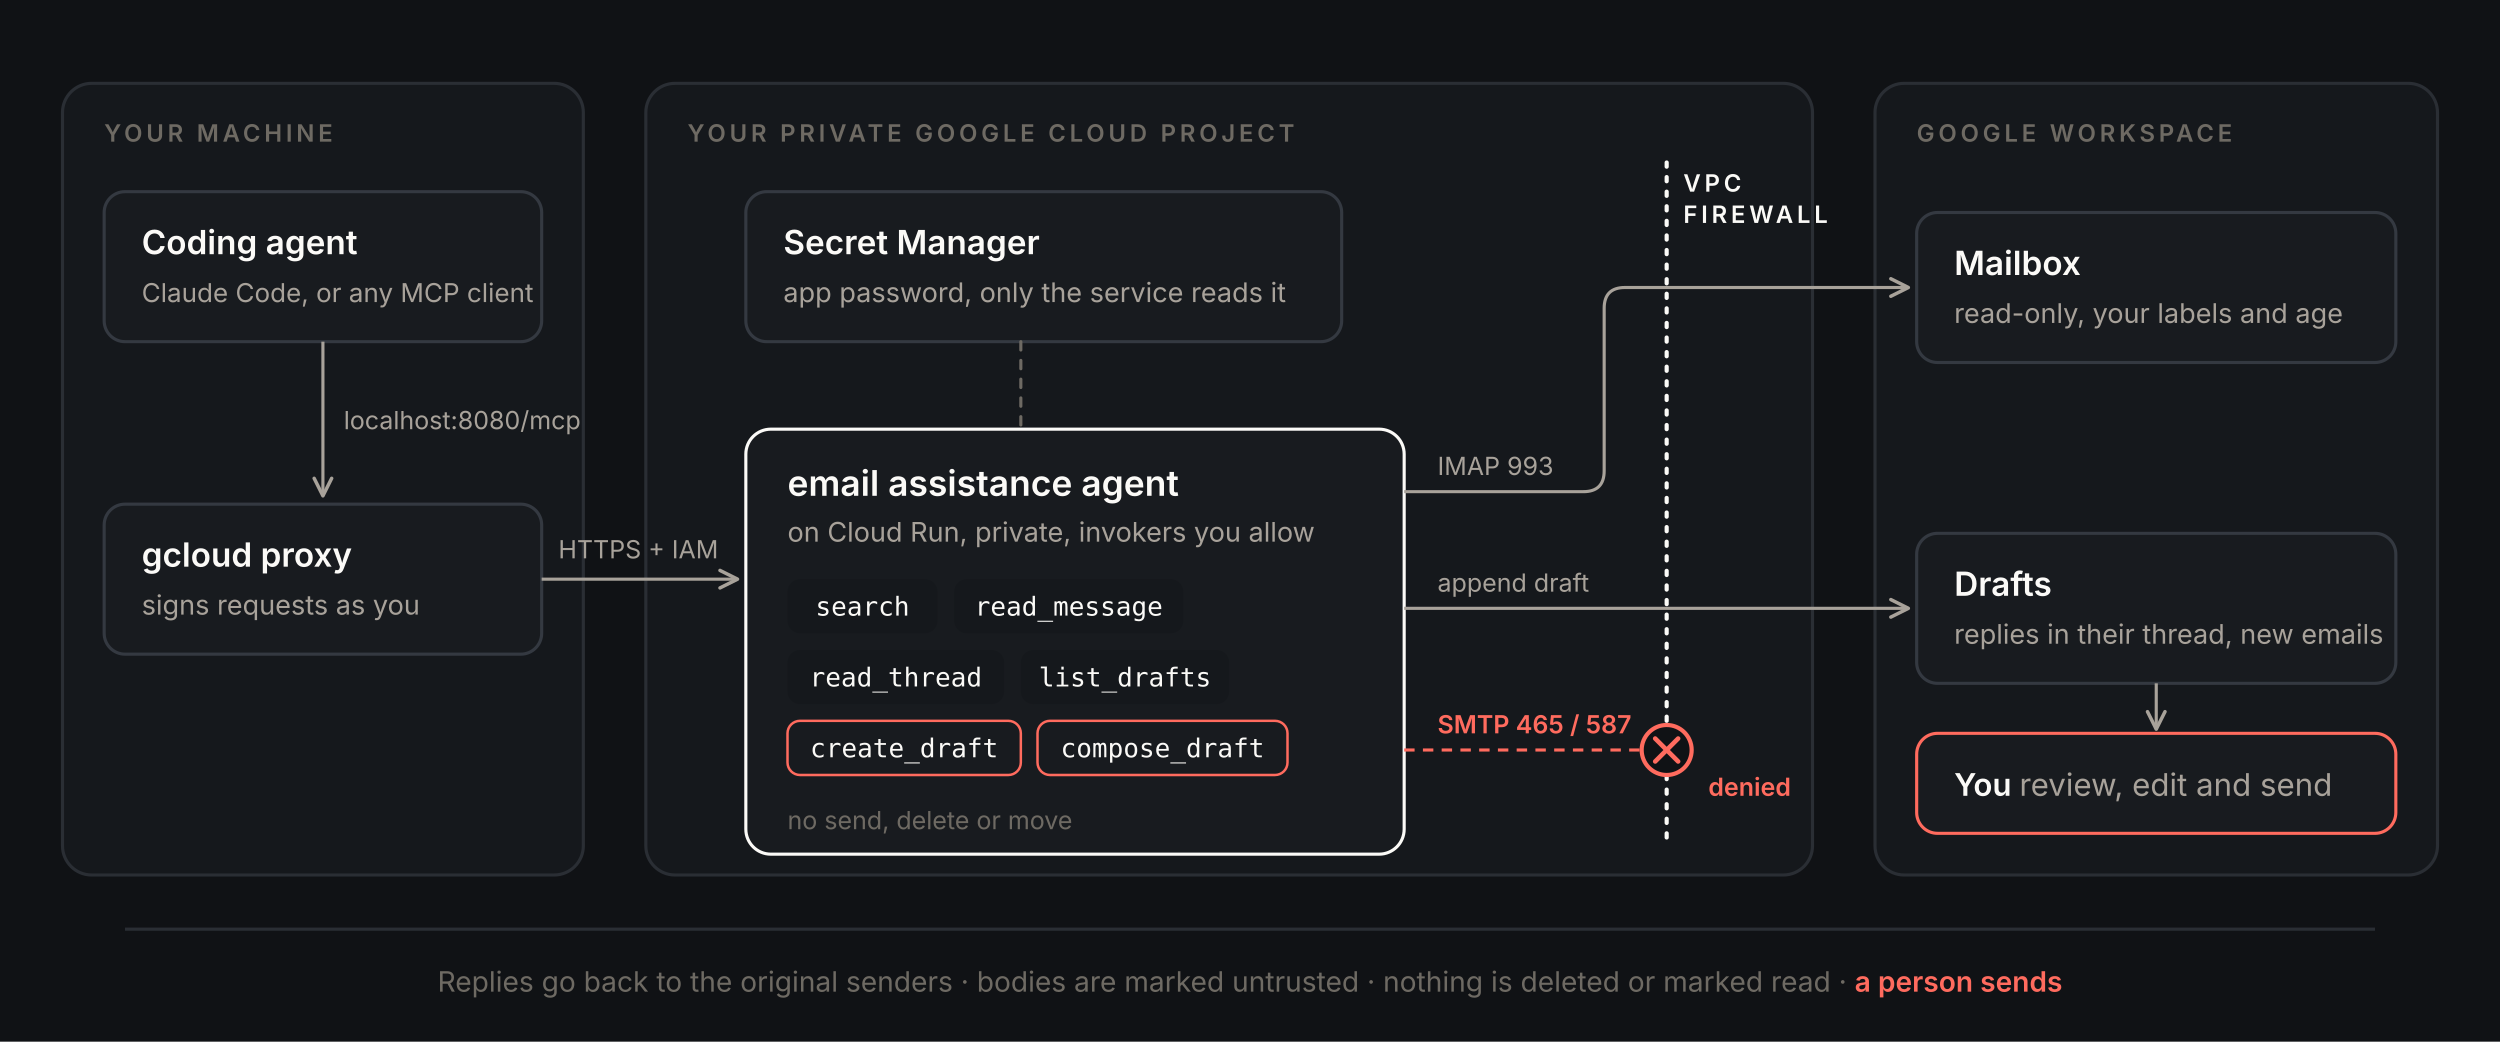
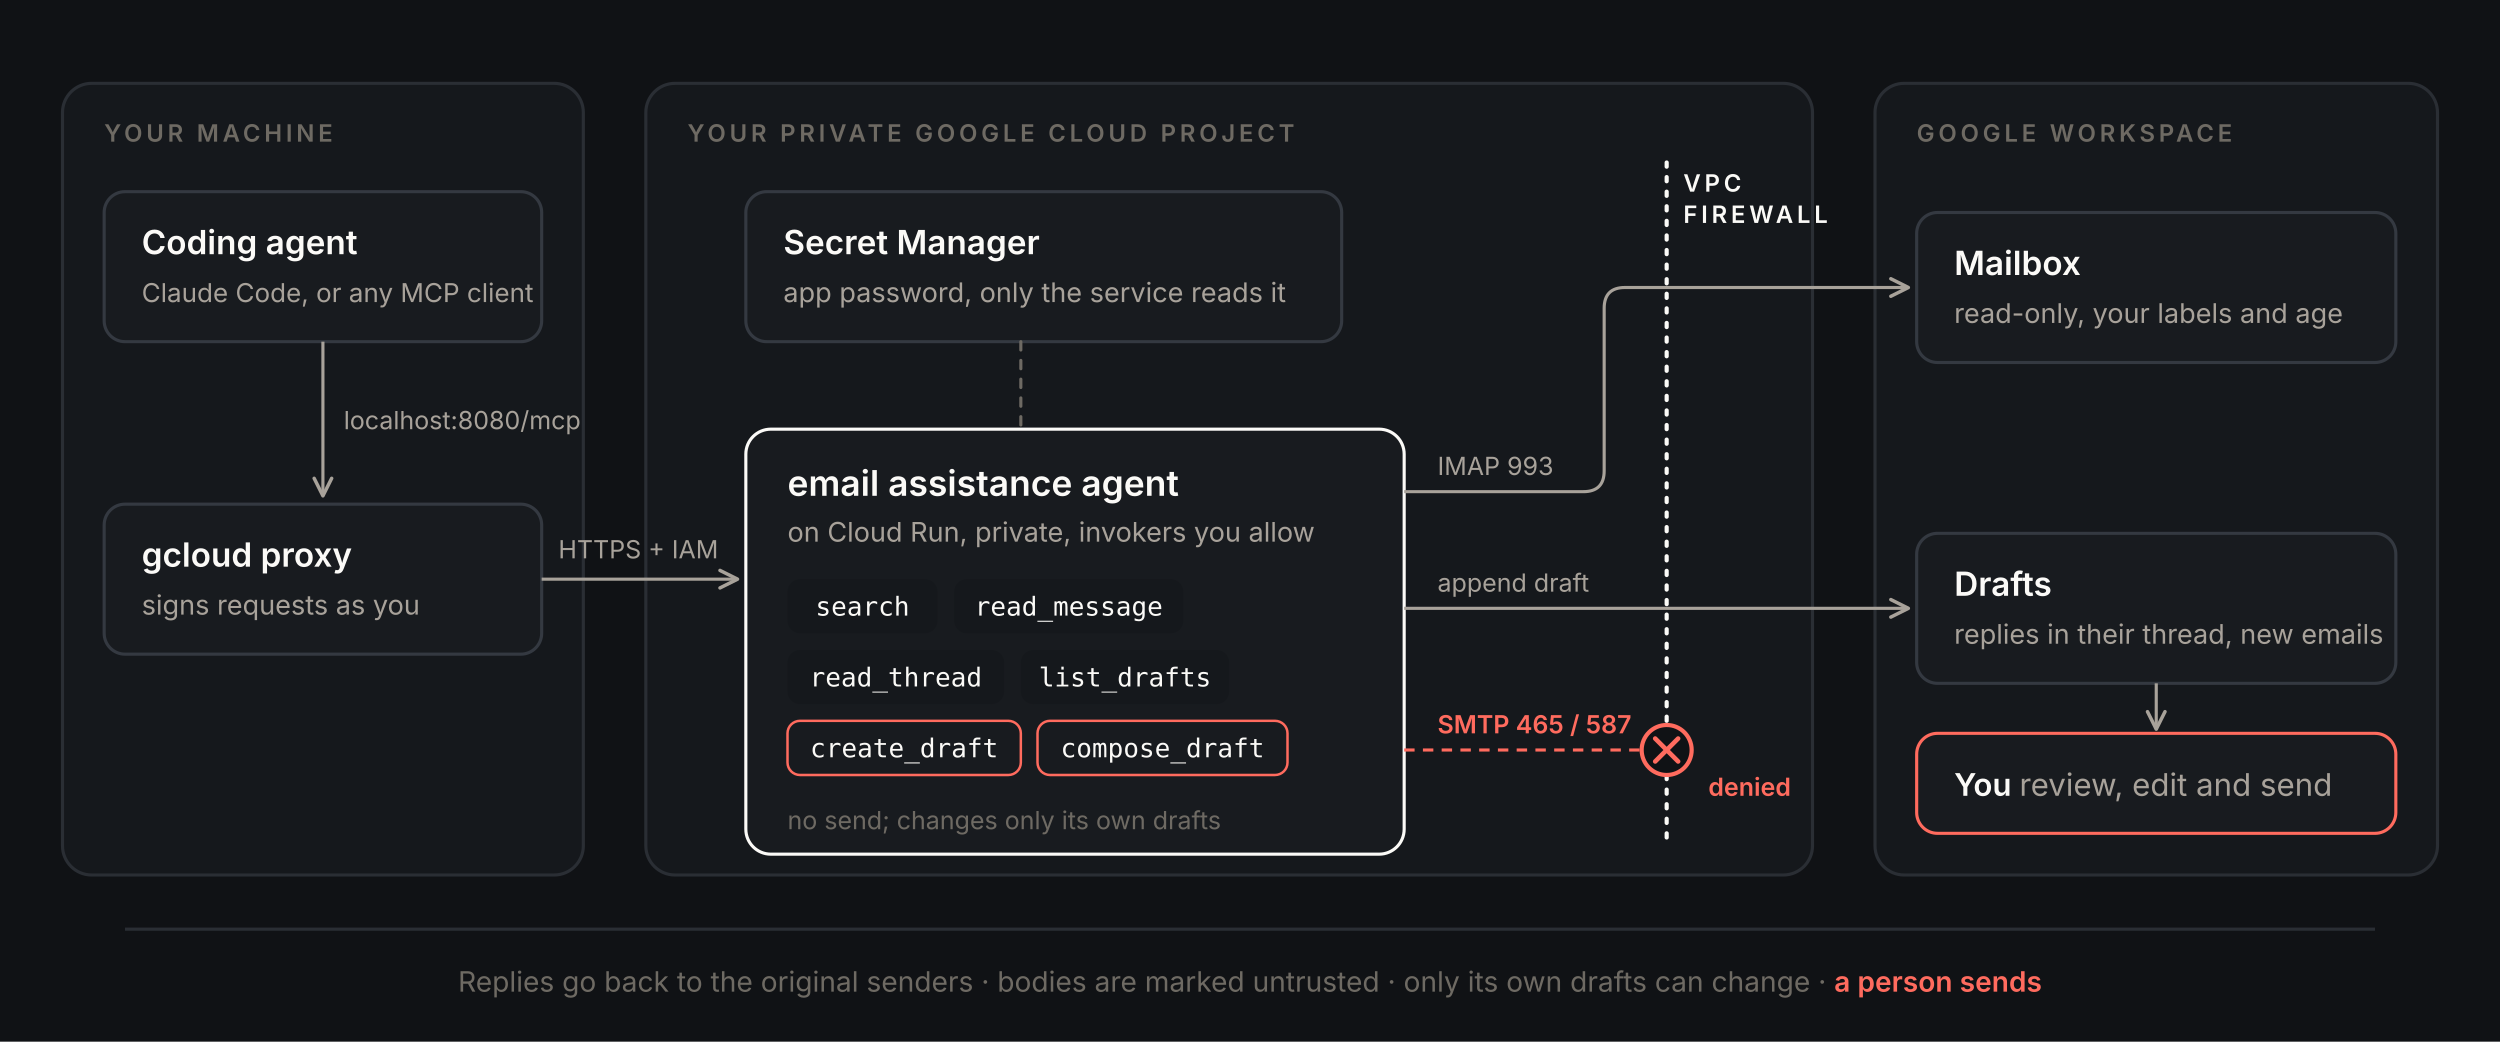
- <svg xmlns="http://www.w3.org/2000/svg" width="1200" height="500" viewBox="0 0 1200 500" role="img" aria-label="Where each part runs, and where sending stops. On your machine, your coding agent talks MCP to localhost, where a gcloud proxy signs each request with your Google identity. In your private Google Cloud project, the email assistance agent service on Cloud Run accepts only invokers you allow; it reads the app password from Secret Manager, which nobody else can read, and offers six tools: search, read_message, read_thread, list_drafts, create_draft and compose_draft. All its traffic leaves through a VPC firewall. IMAP on port 993 passes, so it can read your mailbox within the labels and age you allow and append drafts, replies in their thread or new emails, to the Drafts folder. SMTP on ports 465 and 587 is denied at the firewall, so it cannot send. In Google Workspace, you review the draft, edit it and send it yourself. Replies go back to the original senders, bodies are marked untrusted, nothing is deleted or marked read, and a person sends.">
+ <svg xmlns="http://www.w3.org/2000/svg" width="1200" height="500" viewBox="0 0 1200 500" role="img" aria-label="Where each part runs, and where sending stops. On your machine, your coding agent talks MCP to localhost, where a gcloud proxy signs each request with your Google identity. In your private Google Cloud project, the email assistance agent service on Cloud Run accepts only invokers you allow; it reads the app password from Secret Manager, which nobody else can read, and offers eight tools: search, read_message, read_thread, list_drafts, create_draft, compose_draft, update_draft and delete_draft. All its traffic leaves through a VPC firewall. IMAP on port 993 passes, so it can read your mailbox within the labels and age you allow and append drafts, replies in their thread or new emails, to the Drafts folder. SMTP on ports 465 and 587 is denied at the firewall, so it cannot send. In Google Workspace, you review the draft, edit it and send it yourself. Replies go back to the original senders, bodies are marked untrusted, only its own drafts can be changed or deleted, and a person sends.">
  <defs>
    <marker id="arrow" viewBox="0 0 10 10" refX="9" refY="5" markerWidth="7" markerHeight="7" orient="auto-start-reverse">
      <path d="M1 1 L9 5 L1 9" fill="none" stroke="#A8A29A" stroke-width="1.6" stroke-linecap="round" stroke-linejoin="round" />
    </marker>
  </defs>
  <rect width="1200" height="500" fill="#101215" />
  <g font-family="Inter, Archivo, ui-sans-serif, -apple-system, Segoe UI, Helvetica, Arial, sans-serif">
    <rect x="30" y="40" width="250" height="380" rx="14" fill="#15181C" stroke="#2A2E34" stroke-width="1.5" />
    <text x="50" y="68" font-size="11.5" font-weight="600" letter-spacing="1.8" fill="#6E6A63">YOUR MACHINE</text>
    <rect x="310" y="40" width="560" height="380" rx="14" fill="#15181C" stroke="#2A2E34" stroke-width="1.5" />
    <text x="330" y="68" font-size="11.5" font-weight="600" letter-spacing="1.8" fill="#6E6A63">YOUR PRIVATE GOOGLE CLOUD PROJECT</text>
    <rect x="900" y="40" width="270" height="380" rx="14" fill="#15181C" stroke="#2A2E34" stroke-width="1.5" />
    <text x="920" y="68" font-size="11.5" font-weight="600" letter-spacing="1.8" fill="#6E6A63">GOOGLE WORKSPACE</text>
    <rect x="50" y="92" width="210" height="72" rx="10" fill="#181B1F" stroke="#343941" stroke-width="1.5" />
    <text x="68" y="122" font-size="16" font-weight="600" fill="#FBFAF7">Coding agent</text>
    <text x="68" y="145" font-size="12.5" fill="#A8A29A">Claude Code, or any MCP client</text>
    <path d="M155 164 V238" stroke="#A8A29A" stroke-width="1.5" marker-end="url(#arrow)" />
    <text x="165" y="206" font-size="12" fill="#A8A29A">localhost:8080/mcp</text>
    <rect x="50" y="242" width="210" height="72" rx="10" fill="#181B1F" stroke="#343941" stroke-width="1.5" />
    <text x="68" y="272" font-size="16" font-weight="600" fill="#FBFAF7">gcloud proxy</text>
    <text x="68" y="295" font-size="13" fill="#A8A29A">signs requests as you</text>
    <path d="M260 278 H354" stroke="#A8A29A" stroke-width="1.5" marker-end="url(#arrow)" />
    <text x="268" y="268" font-size="12" fill="#A8A29A">HTTPS + IAM</text>
    <rect x="358" y="92" width="286" height="72" rx="10" fill="#181B1F" stroke="#343941" stroke-width="1.5" />
    <text x="376" y="122" font-size="16" font-weight="600" fill="#FBFAF7">Secret Manager</text>
    <text x="376" y="145" font-size="13" fill="#A8A29A">app password, only the service reads it</text>
    <path d="M490 164 V206" stroke="#6E6A63" stroke-width="1.5" stroke-dasharray="4 5" stroke-linecap="round" />
    <rect x="358" y="206" width="316" height="204" rx="12" fill="#181B1F" stroke="#FBFAF7" stroke-width="1.5" />
    <text x="378" y="238" font-size="17" font-weight="600" fill="#FBFAF7">email assistance agent</text>
    <text x="378" y="260" font-size="13" fill="#A8A29A">on Cloud Run, private, invokers you allow</text>
    <g font-size="12.5" font-family="ui-monospace, SFMono-Regular, Menlo, Consolas, monospace" fill="#FBFAF7">
      <rect x="378" y="278" width="72" height="26" rx="6" fill="#15181C" />
      <text x="414" y="295.5" text-anchor="middle">search</text>
      <rect x="458" y="278" width="110" height="26" rx="6" fill="#15181C" />
      <text x="513" y="295.5" text-anchor="middle">read_message</text>
      <rect x="378" y="312" width="104" height="26" rx="6" fill="#15181C" />
      <text x="430" y="329.5" text-anchor="middle">read_thread</text>
      <rect x="490" y="312" width="100" height="26" rx="6" fill="#15181C" />
      <text x="540" y="329.5" text-anchor="middle">list_drafts</text>
      <rect x="378" y="346" width="112" height="26" rx="6" fill="#181B1F" stroke="#FF6B5E" stroke-width="1.2" />
      <text x="434" y="363.5" text-anchor="middle">create_draft</text>
      <rect x="498" y="346" width="120" height="26" rx="6" fill="#181B1F" stroke="#FF6B5E" stroke-width="1.2" />
      <text x="558" y="363.5" text-anchor="middle">compose_draft</text>
    </g>
-     <text x="378" y="398" font-size="12" fill="#6E6A63">no send, delete or move</text>
+     <text x="378" y="398" font-size="12" fill="#6E6A63">no send; changes only its own drafts</text>
    <path d="M800 78 V404" stroke="#FBFAF7" stroke-width="2" stroke-dasharray="2 5" stroke-linecap="round" />
    <text x="808" y="92" font-size="11.5" font-weight="600" letter-spacing="1.8" fill="#FBFAF7">VPC</text>
    <text x="808" y="107" font-size="11.5" font-weight="600" letter-spacing="1.8" fill="#FBFAF7">FIREWALL</text>
    <path d="M674 236 H760 Q770 236 770 226 V148 Q770 138 780 138 H916" fill="none" stroke="#A8A29A" stroke-width="1.5" marker-end="url(#arrow)" />
    <text x="690" y="228" font-size="12" fill="#A8A29A">IMAP 993</text>
    <path d="M674 292 H916" fill="none" stroke="#A8A29A" stroke-width="1.5" marker-end="url(#arrow)" />
    <text x="690" y="284" font-size="12" fill="#A8A29A">append draft</text>
    <path d="M674 360 H788" fill="none" stroke="#FF6B5E" stroke-width="1.5" stroke-dasharray="5 4" />
    <circle cx="800" cy="360" r="12" fill="#101215" stroke="#FF6B5E" stroke-width="2" />
    <path d="M794.5 354.5 L805.5 365.5 M805.5 354.5 L794.5 365.5" stroke="#FF6B5E" stroke-width="2.2" stroke-linecap="round" />
    <text x="690" y="352" font-size="12" font-weight="600" fill="#FF6B5E">SMTP 465 / 587</text>
    <text x="820" y="382" font-size="12" font-weight="600" fill="#FF6B5E">denied</text>
    <rect x="920" y="102" width="230" height="72" rx="10" fill="#181B1F" stroke="#343941" stroke-width="1.5" />
    <text x="938" y="132" font-size="16" font-weight="600" fill="#FBFAF7">Mailbox</text>
    <text x="938" y="155" font-size="13" fill="#A8A29A">read-only, your labels and age</text>
    <rect x="920" y="256" width="230" height="72" rx="10" fill="#181B1F" stroke="#343941" stroke-width="1.5" />
    <text x="938" y="286" font-size="16" font-weight="600" fill="#FBFAF7">Drafts</text>
    <text x="938" y="309" font-size="13" fill="#A8A29A">replies in their thread, new emails</text>
    <path d="M1035 328 V350" stroke="#A8A29A" stroke-width="1.5" marker-end="url(#arrow)" />
    <rect x="920" y="352" width="230" height="48" rx="10" fill="#181B1F" stroke="#FF6B5E" stroke-width="1.5" />
    <text x="938" y="382" font-size="15" font-weight="600" fill="#FBFAF7">You <tspan font-weight="400" fill="#A8A29A">review, edit and send</tspan>
    </text>
    <path d="M60 446 H1140" stroke="#2A2E34" stroke-width="1.5" />
-     <text x="600" y="476" font-size="13.5" text-anchor="middle" fill="#6E6A63">Replies go back to the original senders · bodies are marked untrusted · nothing is deleted or marked read · <tspan fill="#FF6B5E" font-weight="600">a person sends</tspan>
+     <text x="600" y="476" font-size="13.5" text-anchor="middle" fill="#6E6A63">Replies go back to the original senders · bodies are marked untrusted · only its own drafts can change · <tspan fill="#FF6B5E" font-weight="600">a person sends</tspan>
    </text>
  </g>
</svg>
